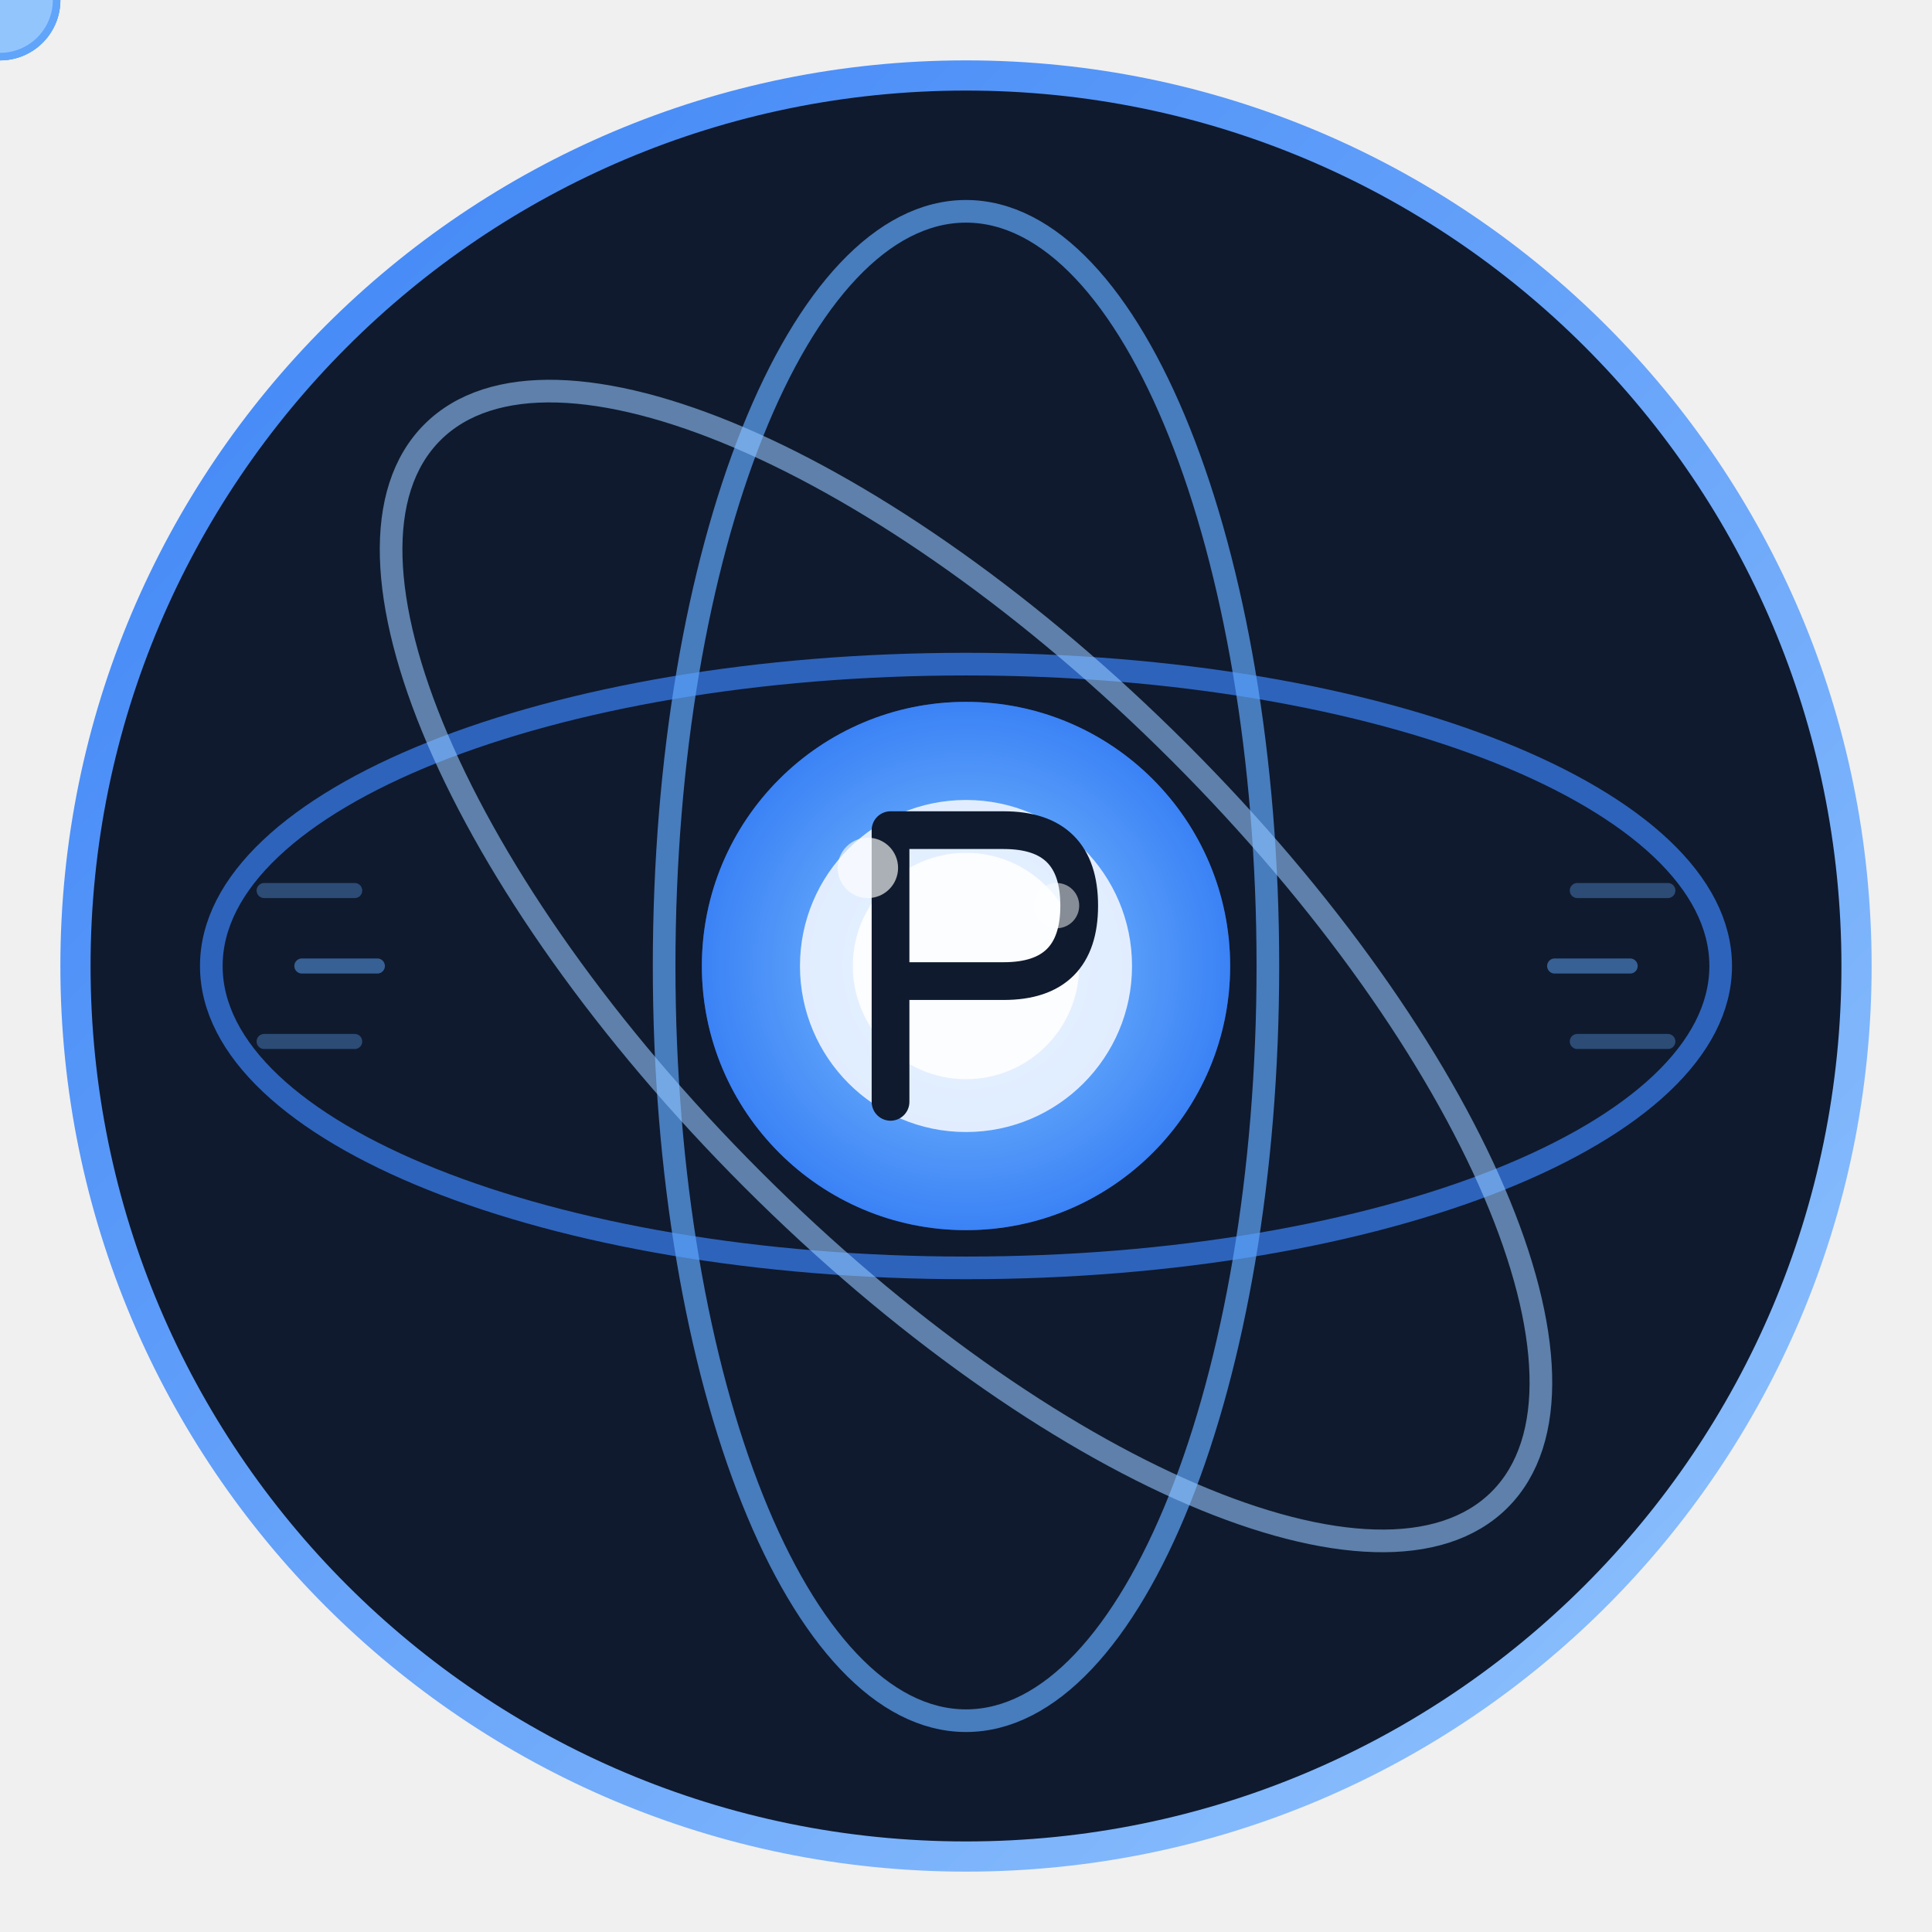
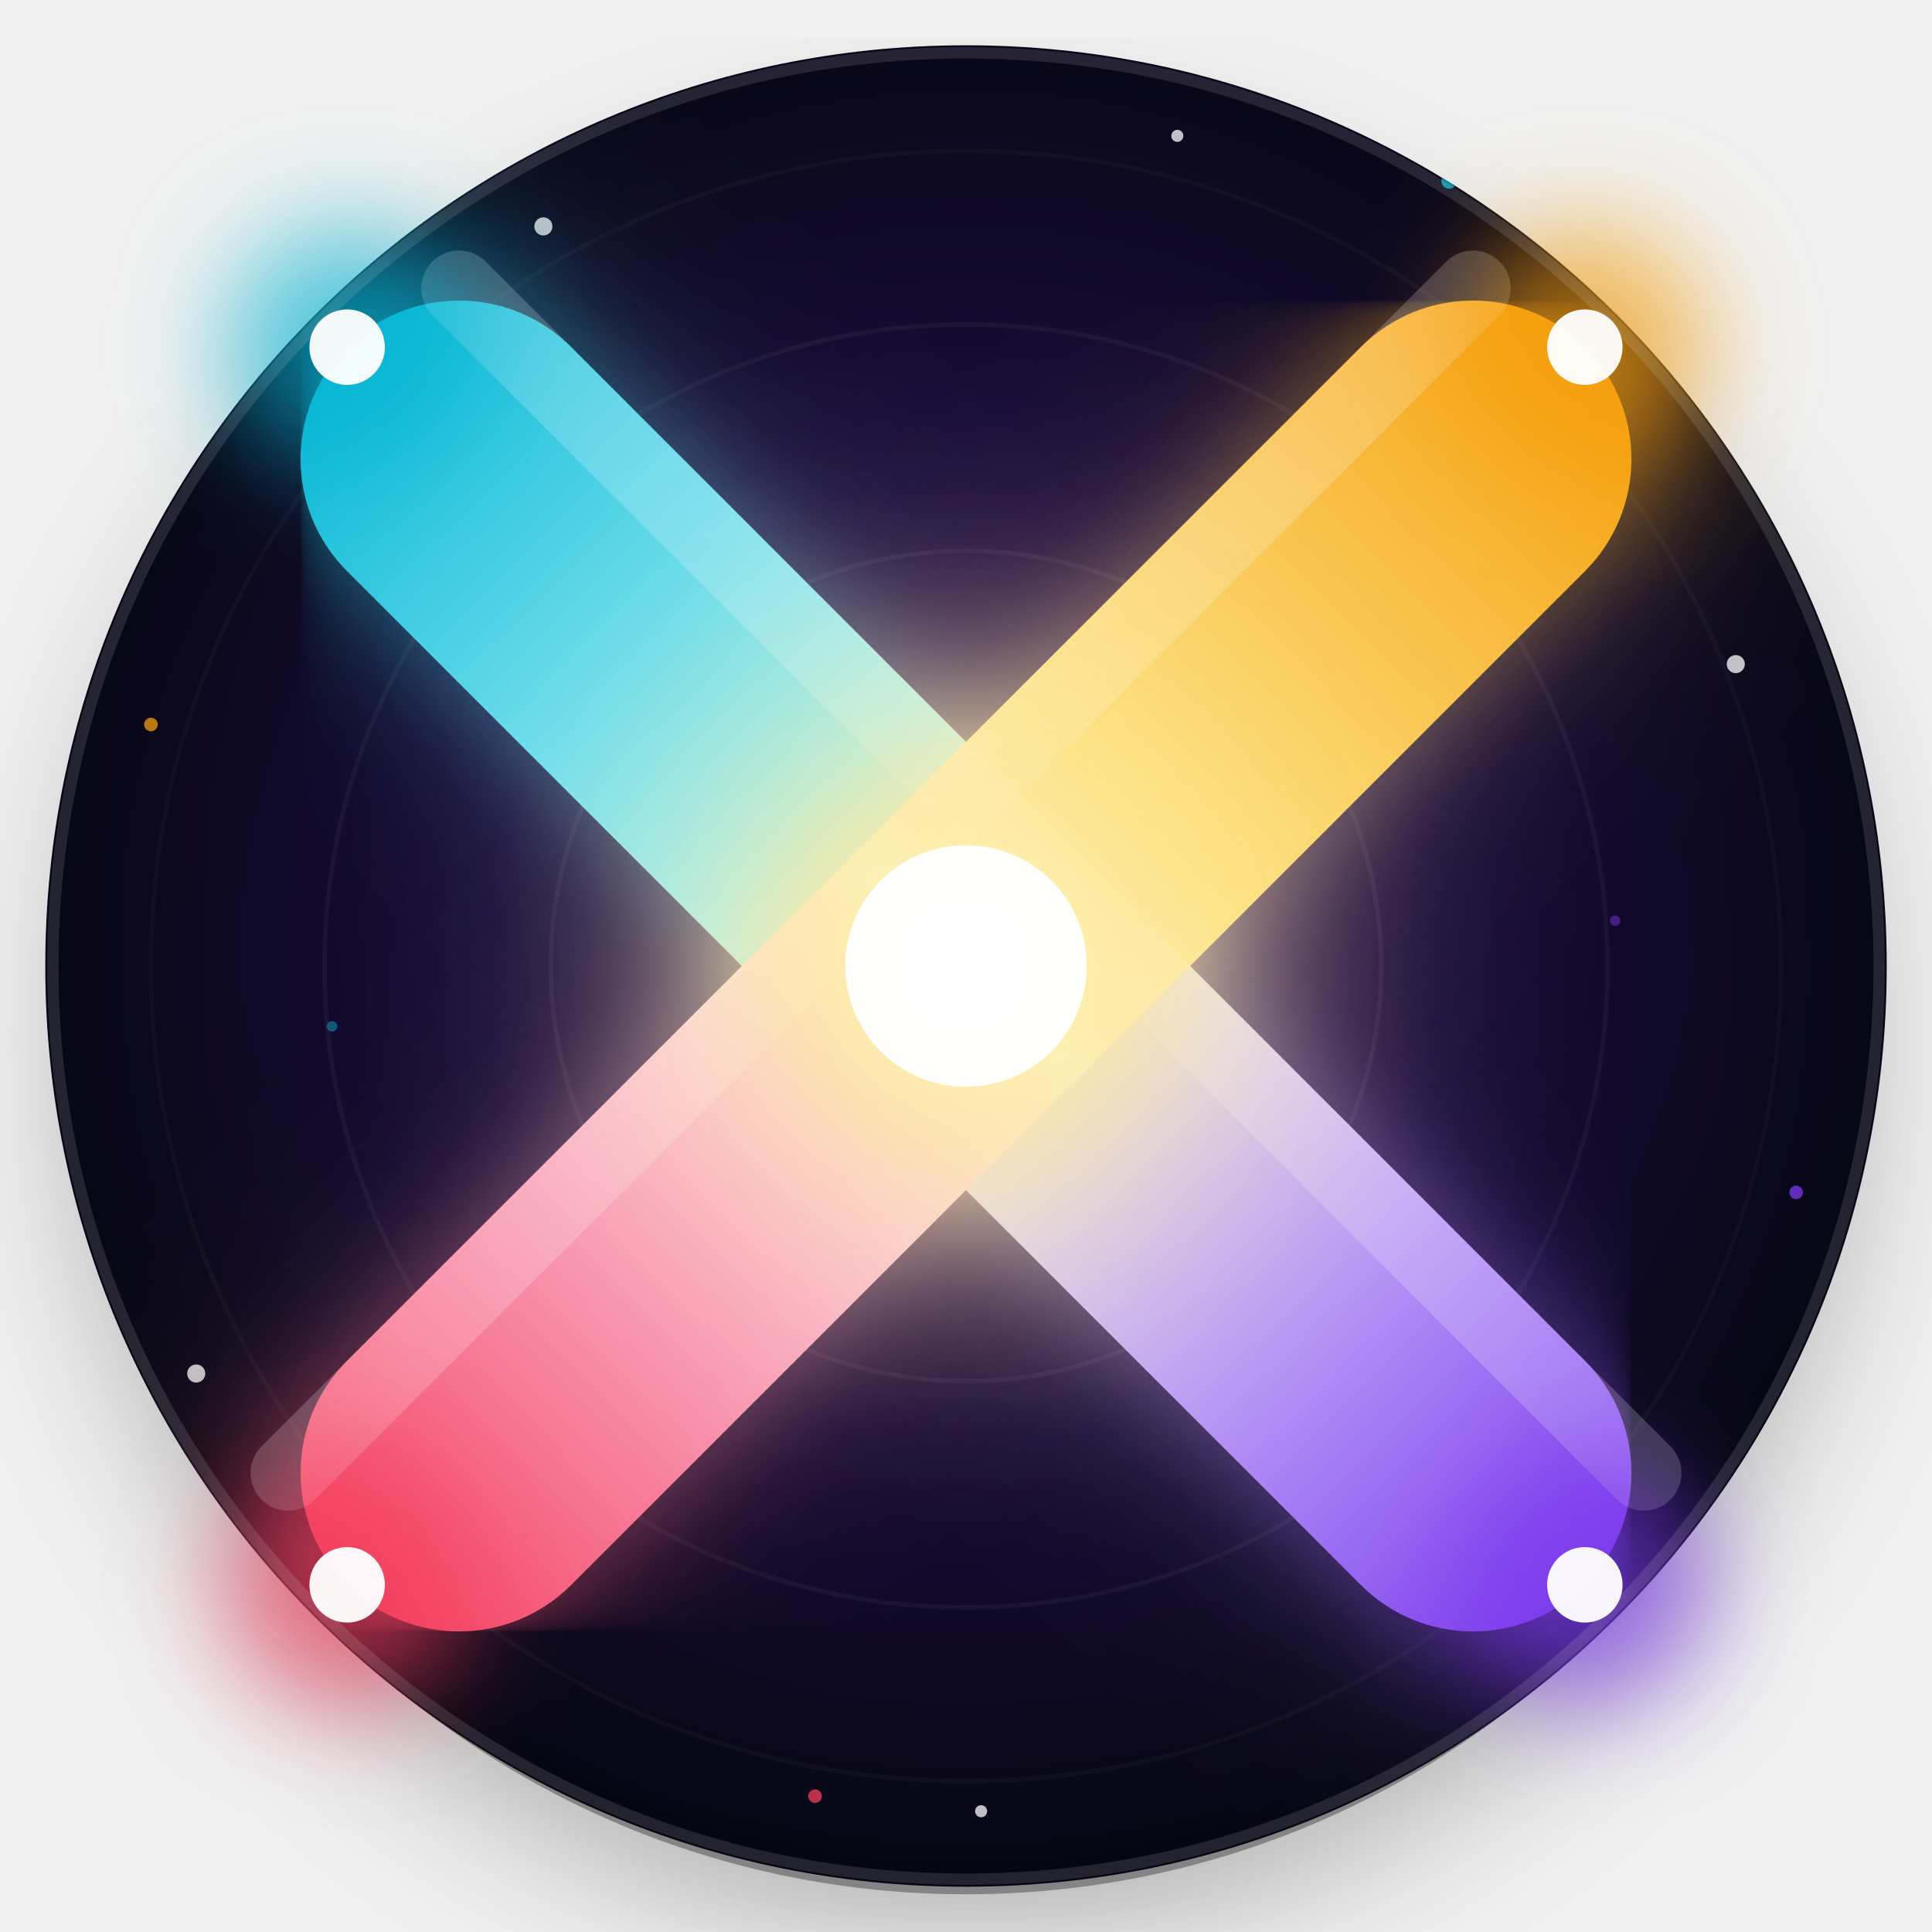
- <svg xmlns="http://www.w3.org/2000/svg" width="256" height="256" viewBox="0 0 256 256" fill="none">
+ <svg xmlns="http://www.w3.org/2000/svg" viewBox="0 0 256 256" width="256" height="256">
  <defs>
-     <radialGradient id="centerGlow" cx="50%" cy="50%" r="50%">
-       <stop offset="0%" style="stop-color:#bfdbfe;stop-opacity:1" />
-       <stop offset="50%" style="stop-color:#60a5fa;stop-opacity:1" />
-       <stop offset="100%" style="stop-color:#3b82f6;stop-opacity:1" />
+     <clipPath id="circ">
+       <circle cx="128" cy="128" r="122" />
+     </clipPath>
+     <filter id="glow-xl" x="-80%" y="-80%" width="260%" height="260%" color-interpolation-filters="sRGB">
+       <feGaussianBlur stdDeviation="16" />
+     </filter>
+     <filter id="glow-md" x="-60%" y="-60%" width="220%" height="220%" color-interpolation-filters="sRGB">
+       <feGaussianBlur stdDeviation="7" />
+     </filter>
+     <filter id="glow-sm" x="-50%" y="-50%" width="200%" height="200%" color-interpolation-filters="sRGB">
+       <feGaussianBlur stdDeviation="3.5" />
+     </filter>
+     <filter id="drop" x="-10%" y="-10%" width="120%" height="120%">
+       <feDropShadow dx="0" dy="5" stdDeviation="10" flood-color="#000" flood-opacity="0.6" />
+     </filter>
+     <radialGradient id="bg" cx="50%" cy="45%" r="60%">
+       <stop offset="0%" stop-color="#1E1048" />
+       <stop offset="60%" stop-color="#0C0820" />
+       <stop offset="100%" stop-color="#04060F" />
    </radialGradient>
-     <linearGradient id="ringGradient" x1="0%" y1="0%" x2="100%" y2="100%">
-       <stop offset="0%" style="stop-color:#3b82f6;stop-opacity:1" />
-       <stop offset="100%" style="stop-color:#93c5fd;stop-opacity:1" />
+     <radialGradient id="ambient" cx="50%" cy="50%" r="50%">
+       <stop offset="0%" stop-color="#5B21B6" stop-opacity="0.25" />
+       <stop offset="100%" stop-color="#5B21B6" stop-opacity="0" />
+     </radialGradient>
+     <linearGradient id="gA" x1="0%" y1="50%" x2="100%" y2="50%">
+       <stop offset="0%" stop-color="#06B6D4" />
+       <stop offset="38%" stop-color="#A5F3FC" />
+       <stop offset="50%" stop-color="#FFFFFF" />
+       <stop offset="62%" stop-color="#DDD6FE" />
+       <stop offset="100%" stop-color="#7C3AED" />
    </linearGradient>
-     <linearGradient id="accentGradient" x1="0%" y1="0%" x2="100%" y2="100%">
-       <stop offset="0%" style="stop-color:#93c5fd;stop-opacity:1" />
-       <stop offset="100%" style="stop-color:#eff6ff;stop-opacity:1" />
+     <linearGradient id="gB" x1="100%" y1="50%" x2="0%" y2="50%">
+       <stop offset="0%" stop-color="#F59E0B" />
+       <stop offset="38%" stop-color="#FDE68A" />
+       <stop offset="50%" stop-color="#FFFFFF" />
+       <stop offset="62%" stop-color="#FBCFE8" />
+       <stop offset="100%" stop-color="#F43F5E" />
    </linearGradient>
-     <path id="orbitX" d="M 28,128 A 100,40 0 0,1 228,128 A 100,40 0 0,1 28,128 Z" fill="none" />
-     <path id="orbitY" d="M 128,28 A 40,100 0 0,1 128,228 A 40,100 0 0,1 128,28 Z" fill="none" />
-     <path id="orbitZ" d="M 128,28 A 100,40 0 0,1 228,128 A 100,40 0 0,1 128,228 A 100,40 0 0,1 28,128 A 100,40 0 0,1 128,28 Z" fill="none" />
+     <linearGradient id="gAg" x1="0%" y1="50%" x2="100%" y2="50%">
+       <stop offset="0%" stop-color="#06B6D4" stop-opacity="0.8" />
+       <stop offset="50%" stop-color="#FFFFFF" stop-opacity="0.6" />
+       <stop offset="100%" stop-color="#7C3AED" stop-opacity="0.8" />
+     </linearGradient>
+     <linearGradient id="gBg" x1="100%" y1="50%" x2="0%" y2="50%">
+       <stop offset="0%" stop-color="#F59E0B" stop-opacity="0.8" />
+       <stop offset="50%" stop-color="#FFFFFF" stop-opacity="0.6" />
+       <stop offset="100%" stop-color="#F43F5E" stop-opacity="0.8" />
+     </linearGradient>
+     <radialGradient id="burst" cx="50%" cy="50%" r="50%">
+       <stop offset="0%" stop-color="#FFFFFF" />
+       <stop offset="25%" stop-color="#FEF9C3" />
+       <stop offset="60%" stop-color="#FDE68A" stop-opacity="0.5" />
+       <stop offset="100%" stop-color="#F59E0B" stop-opacity="0" />
+     </radialGradient>
  </defs>
-   <circle cx="128" cy="128" r="118" fill="#0f1a2e" stroke="url(#ringGradient)" stroke-width="4" />
-   <ellipse cx="128" cy="128" rx="100" ry="40" fill="none" stroke="#3b82f6" stroke-width="3" opacity="0.7" />
-   <ellipse cx="128" cy="128" rx="100" ry="40" fill="none" stroke="#60a5fa" stroke-width="3" opacity="0.7" transform="rotate(90 128 128)" />
-   <ellipse cx="128" cy="128" rx="100" ry="40" fill="none" stroke="#93c5fd" stroke-width="3" opacity="0.6" transform="rotate(45 128 128)" />
-   <circle cx="128" cy="128" r="35" fill="url(#centerGlow)" />
-   <circle cx="128" cy="128" r="35" fill="url(#centerGlow)" opacity="0.5">
-     <animate attributeName="r" values="35;38;35" dur="2s" repeatCount="indefinite" />
-   </circle>
-   <circle cx="128" cy="128" r="22" fill="#eff6ff" opacity="0.9" />
-   <circle cx="128" cy="128" r="15" fill="#ffffff" opacity="0.85" />
-   <path d="M 118 110 L 118 146 M 118 110 L 133 110 Q 143 110 143 120 Q 143 130 133 130 L 118 130" stroke="#0f1a2e" stroke-width="5" stroke-linecap="round" stroke-linejoin="round" fill="none" />
-   <circle r="8" fill="#60a5fa">
-     <animateMotion dur="4s" repeatCount="indefinite">
-       <mpath href="#orbitX" />
-     </animateMotion>
-   </circle>
-   <circle r="7" fill="#93c5fd">
-     <animateMotion dur="4s" repeatCount="indefinite" begin="2s">
-       <mpath href="#orbitX" />
-     </animateMotion>
-   </circle>
-   <circle r="8" fill="#60a5fa">
-     <animateMotion dur="3.5s" repeatCount="indefinite">
-       <mpath href="#orbitY" />
-     </animateMotion>
-   </circle>
-   <circle r="7" fill="#93c5fd">
-     <animateMotion dur="3.5s" repeatCount="indefinite" begin="1.75s">
-       <mpath href="#orbitY" />
-     </animateMotion>
-   </circle>
-   <circle r="8" fill="#60a5fa">
-     <animateMotion dur="3s" repeatCount="indefinite">
-       <mpath href="#orbitZ" />
-     </animateMotion>
-   </circle>
-   <circle r="7" fill="#93c5fd">
-     <animateMotion dur="3s" repeatCount="indefinite" begin="1.5s">
-       <mpath href="#orbitZ" />
-     </animateMotion>
-   </circle>
-   <path d="M 40 128 L 50 128" stroke="#60a5fa" stroke-width="2" stroke-linecap="round" opacity="0.5" />
-   <path d="M 35 118 L 47 118" stroke="#60a5fa" stroke-width="2" stroke-linecap="round" opacity="0.35" />
-   <path d="M 35 138 L 47 138" stroke="#60a5fa" stroke-width="2" stroke-linecap="round" opacity="0.35" />
-   <path d="M 206 128 L 216 128" stroke="#60a5fa" stroke-width="2" stroke-linecap="round" opacity="0.5" />
-   <path d="M 209 118 L 221 118" stroke="#60a5fa" stroke-width="2" stroke-linecap="round" opacity="0.35" />
-   <path d="M 209 138 L 221 138" stroke="#60a5fa" stroke-width="2" stroke-linecap="round" opacity="0.35" />
-   <circle cx="115" cy="115" r="4" fill="white" opacity="0.65" />
-   <circle cx="140" cy="120" r="3" fill="white" opacity="0.5" />
+   <circle cx="128" cy="133" r="118" fill="#000" opacity="0.45" filter="url(#drop)" />
+   <circle cx="128" cy="128" r="122" fill="url(#bg)" />
+   <circle cx="128" cy="128" r="122" fill="url(#ambient)" />
+   <circle cx="128" cy="128" r="55" fill="none" stroke="#fff" stroke-width="0.6" opacity="0.05" />
+   <circle cx="128" cy="128" r="85" fill="none" stroke="#fff" stroke-width="0.6" opacity="0.04" />
+   <circle cx="128" cy="128" r="108" fill="none" stroke="#fff" stroke-width="0.6" opacity="0.03" />
+   <g clip-path="url(#circ)" opacity="0.75">
+     <circle cx="72" cy="30" r="1.2" fill="#fff" />
+     <circle cx="192" cy="24" r="1.0" fill="#06B6D4" />
+     <circle cx="230" cy="88" r="1.2" fill="#fff" />
+     <circle cx="238" cy="158" r="0.9" fill="#7C3AED" />
+     <circle cx="200" cy="232" r="1.2" fill="#fff" />
+     <circle cx="108" cy="238" r="0.9" fill="#F43F5E" />
+     <circle cx="26" cy="182" r="1.2" fill="#fff" />
+     <circle cx="20" cy="96" r="0.9" fill="#F59E0B" />
+     <circle cx="156" cy="18" r="0.8" fill="#fff" />
+     <circle cx="44" cy="136" r="0.7" fill="#06B6D4" opacity="0.6" />
+     <circle cx="214" cy="122" r="0.7" fill="#7C3AED" opacity="0.6" />
+     <circle cx="130" cy="240" r="0.8" fill="#fff" />
+   </g>
+   <g clip-path="url(#circ)">
+     <rect x="12" y="107" width="232" height="42" rx="21" fill="url(#gAg)" opacity="0.28" filter="url(#glow-xl)" transform="rotate(45 128 128)" />
+     <rect x="12" y="107" width="232" height="42" rx="21" fill="url(#gBg)" opacity="0.28" filter="url(#glow-xl)" transform="rotate(-45 128 128)" />
+     <rect x="12" y="107" width="232" height="42" rx="21" fill="url(#gAg)" opacity="0.55" filter="url(#glow-md)" transform="rotate(45 128 128)" />
+     <rect x="12" y="107" width="232" height="42" rx="21" fill="url(#gBg)" opacity="0.55" filter="url(#glow-md)" transform="rotate(-45 128 128)" />
+     <rect x="12" y="107" width="232" height="42" rx="21" fill="url(#gA)" transform="rotate(45 128 128)" />
+     <rect x="12" y="107" width="232" height="42" rx="21" fill="url(#gB)" transform="rotate(-45 128 128)" />
+     <rect x="12" y="107" width="232" height="10" rx="5" fill="white" opacity="0.20" transform="rotate(45 128 128)" />
+     <rect x="12" y="107" width="232" height="10" rx="5" fill="white" opacity="0.20" transform="rotate(-45 128 128)" />
+   </g>
+   <circle cx="128" cy="128" r="52" fill="url(#burst)" filter="url(#glow-xl)" opacity="0.9" />
+   <circle cx="128" cy="128" r="30" fill="url(#burst)" filter="url(#glow-md)" />
+   <circle cx="128" cy="128" r="16" fill="white" opacity="0.97" />
+   <circle cx="128" cy="128" r="8" fill="white" />
+   <circle cx="46" cy="46" r="16" fill="#06B6D4" opacity="0.65" filter="url(#glow-md)" />
+   <circle cx="46" cy="46" r="5" fill="white" opacity="0.95" />
+   <circle cx="210" cy="210" r="16" fill="#7C3AED" opacity="0.65" filter="url(#glow-md)" />
+   <circle cx="210" cy="210" r="5" fill="white" opacity="0.95" />
+   <circle cx="210" cy="46" r="16" fill="#F59E0B" opacity="0.65" filter="url(#glow-md)" />
+   <circle cx="210" cy="46" r="5" fill="white" opacity="0.95" />
+   <circle cx="46" cy="210" r="16" fill="#F43F5E" opacity="0.65" filter="url(#glow-md)" />
+   <circle cx="46" cy="210" r="5" fill="white" opacity="0.95" />
+   <circle cx="128" cy="128" r="121" fill="none" stroke="white" stroke-width="1.5" opacity="0.12" />
</svg>
